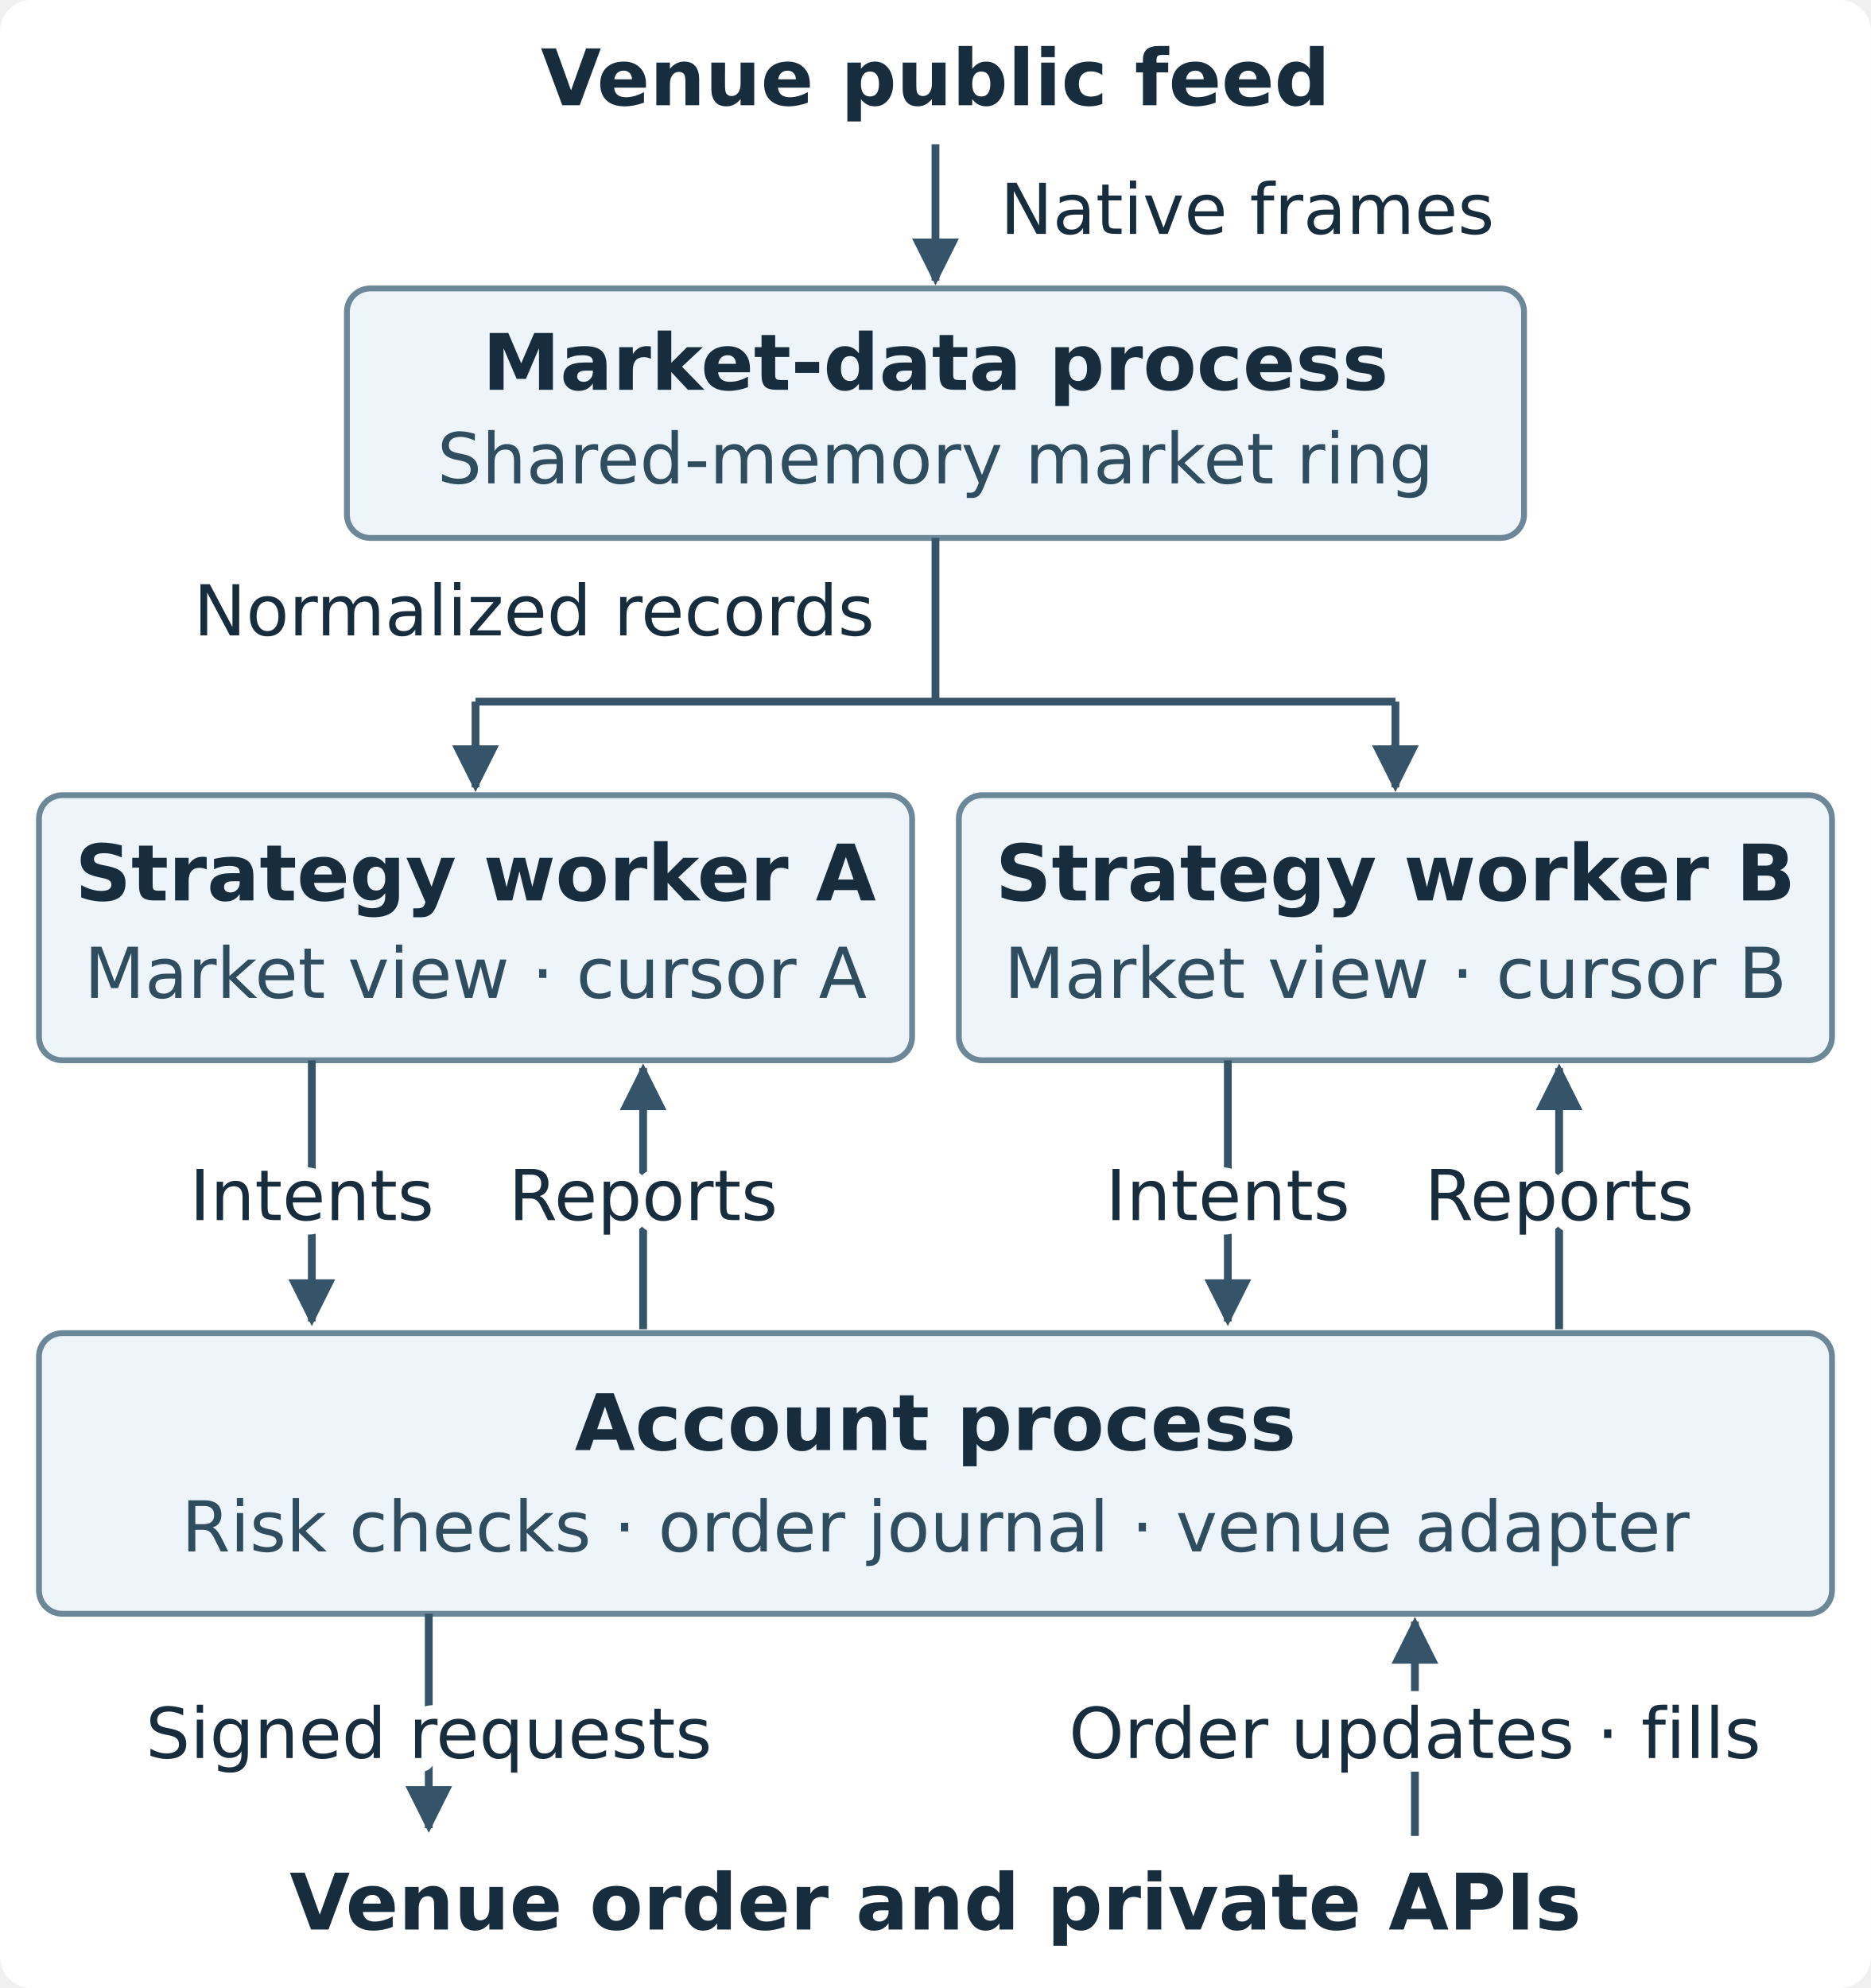
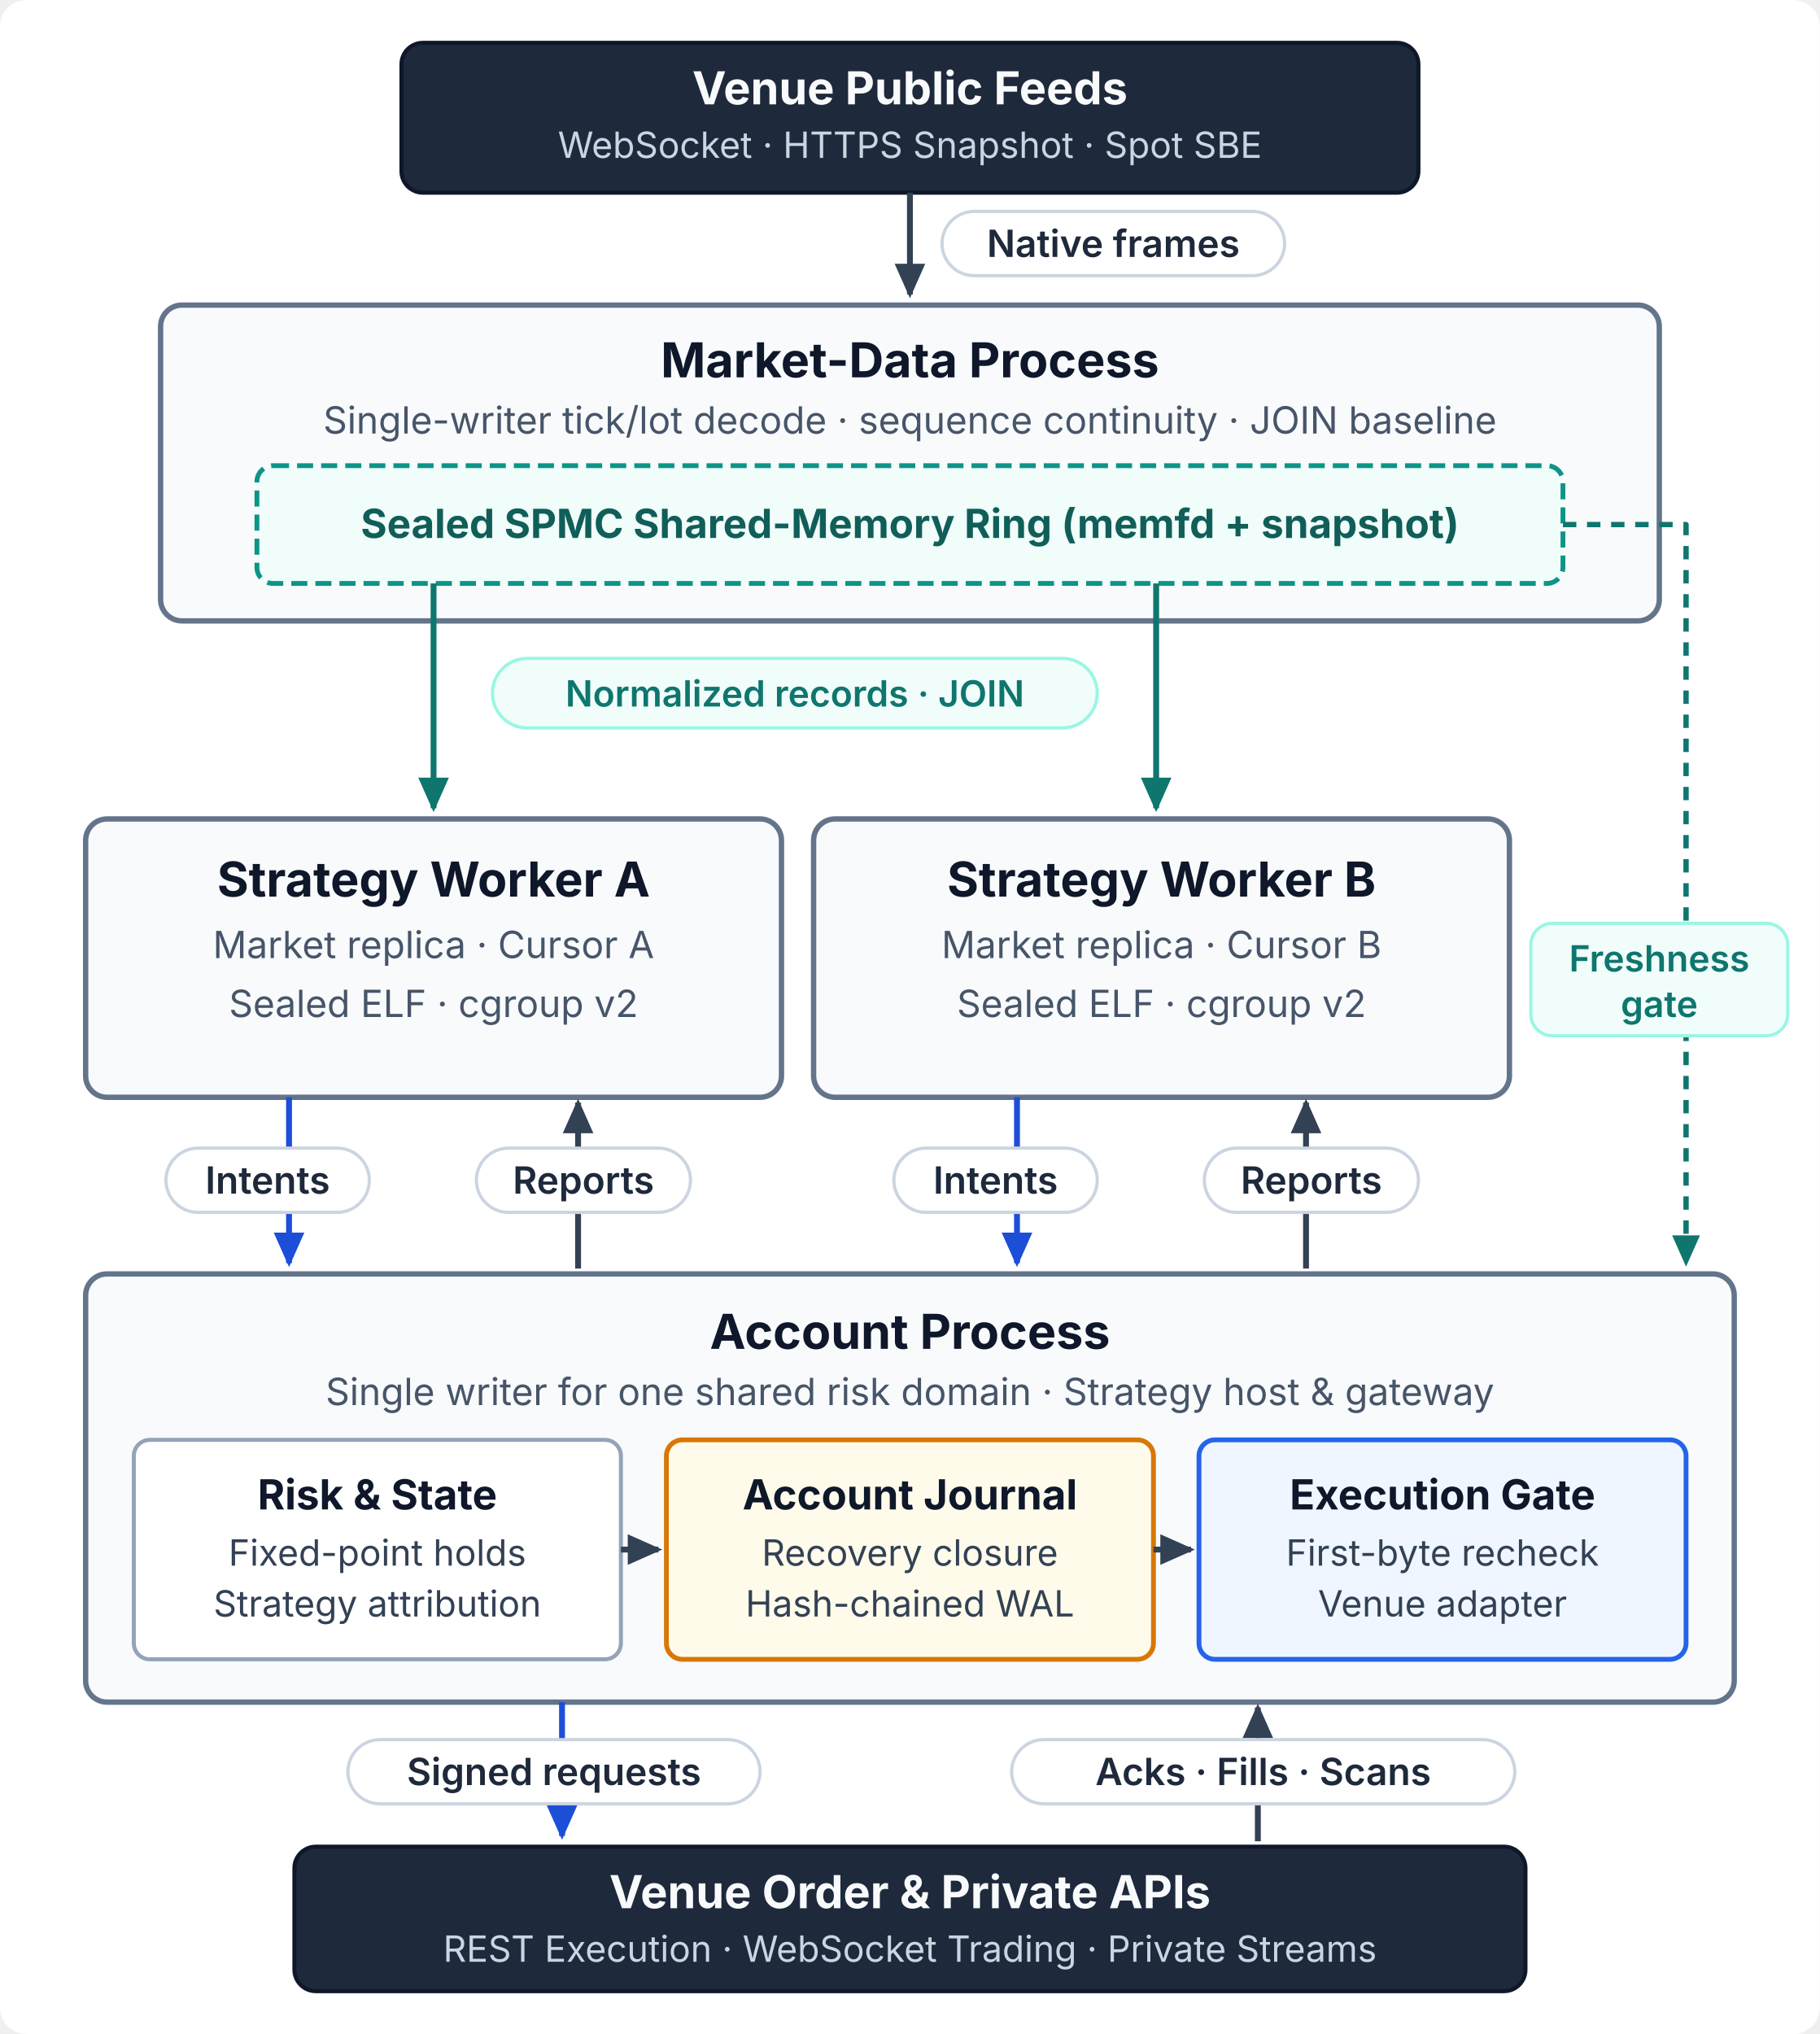
- <svg xmlns="http://www.w3.org/2000/svg" width="480" height="510" viewBox="0 0 480 510" role="img" aria-labelledby="title description">
+ <svg xmlns="http://www.w3.org/2000/svg" width="680" height="760" viewBox="0 0 680 760" role="img" aria-labelledby="title description">
  <defs>
-     <marker id="arrow" viewBox="0 0 10 10" refX="9" refY="5" markerWidth="6" markerHeight="6" orient="auto-start-reverse">
-       <path d="M0 0 10 5 0 10z" fill="#365469" />
+     <marker id="arrow-slate" viewBox="0 0 10 10" refX="8.5" refY="5" markerWidth="6.5" markerHeight="6.5" orient="auto-start-reverse">
+       <path d="M0.5 1 L9.5 5 L0.5 9 z" fill="#334155" />
+     </marker>
+     <marker id="arrow-teal" viewBox="0 0 10 10" refX="8.5" refY="5" markerWidth="6.5" markerHeight="6.5" orient="auto-start-reverse">
+       <path d="M0.5 1 L9.5 5 L0.5 9 z" fill="#0f766e" />
+     </marker>
+     <marker id="arrow-blue" viewBox="0 0 10 10" refX="8.5" refY="5" markerWidth="6.5" markerHeight="6.5" orient="auto-start-reverse">
+       <path d="M0.5 1 L9.5 5 L0.5 9 z" fill="#1d4ed8" />
    </marker>
    <style>
-       text { font-family: "DejaVu Sans", sans-serif; fill: #172c3d; text-anchor: middle }
-       .name { font-size: 20px; font-weight: bold }
-       .detail, .edge { font-size: 18px }
-       .detail { fill: #304d60 }
-       .box { fill: #edf5fa; stroke: #6c8798; stroke-width: 1.5 }
-       .path { fill: none; stroke: #365469; stroke-width: 2; stroke-linejoin: round }
+       text { font-family: "Inter", "Segoe UI", "DejaVu Sans", sans-serif; text-anchor: middle; }
+       .h-ext { font-size: 17px; font-weight: 700; fill: #f8fafc; }
+       .sub-ext { font-size: 13.5px; fill: #cbd5e1; }
+       .h-proc { font-size: 18px; font-weight: 700; fill: #0f172a; }
+       .sub-proc { font-size: 14px; fill: #475569; }
+       .h-mod { font-size: 15.5px; font-weight: 700; fill: #0f172a; }
+       .sub-mod { font-size: 13.5px; fill: #334155; }
+       .ring-lbl { font-size: 15px; font-weight: 700; fill: #115e59; }
+       .edge-lbl { font-size: 14px; font-weight: 600; fill: #1e293b; }
+       .edge-teal { font-size: 13.5px; font-weight: 600; fill: #0f766e; }
+       .ext-box { fill: #1e293b; stroke: #0f172a; stroke-width: 1.5; }
+       .proc-box { fill: #f8fafc; stroke: #64748b; stroke-width: 2; }
+       .proc-hdr { fill: #e2e8f0; }
+       .shm-box { fill: #f0fdfa; stroke: #0d9488; stroke-width: 1.8; stroke-dasharray: 6 3; }
+       .mod-risk { fill: #ffffff; stroke: #94a3b8; stroke-width: 1.5; }
+       .mod-wal { fill: #fffbeb; stroke: #d97706; stroke-width: 1.8; }
+       .mod-gate { fill: #eff6ff; stroke: #2563eb; stroke-width: 1.8; }
+       .pill { fill: #ffffff; stroke: #cbd5e1; stroke-width: 1.2; }
+       .pill-teal { fill: #f0fdfa; stroke: #99f6e4; stroke-width: 1.2; }
+       .wire-slate { fill: none; stroke: #334155; stroke-width: 2.2; stroke-linejoin: round; }
+       .wire-teal { fill: none; stroke: #0f766e; stroke-width: 2.2; stroke-linejoin: round; }
+       .wire-teal-dash { fill: none; stroke: #0f766e; stroke-width: 2; stroke-dasharray: 5 4; stroke-linejoin: round; }
+       .wire-blue { fill: none; stroke: #1d4ed8; stroke-width: 2.2; stroke-linejoin: round; }
    </style>
  </defs>
-   <rect width="480" height="510" rx="8" fill="#fff" />
-   <text x="240" y="27" class="name">Venue public feed</text>
-   <path class="path" d="M240 37V72" marker-end="url(#arrow)" />
-   <text x="320" y="60" class="edge">Native frames</text>
-   <rect class="box" x="89" y="74" width="302" height="64" rx="6" />
-   <text x="240" y="100" class="name">Market-data process</text>
-   <text x="240" y="124" class="detail">Shared-memory market ring</text>
-   <path class="path" d="M240 138V180M122 180H358" />
-   <path class="path" d="M358 180V202" marker-end="url(#arrow)" />
-   <path class="path" d="M122 180V202" marker-end="url(#arrow)" />
-   <text x="137" y="163" class="edge">Normalized records</text>
-   <rect class="box" x="10" y="204" width="224" height="68" rx="6" />
-   <rect class="box" x="246" y="204" width="224" height="68" rx="6" />
-   <text x="122" y="231" class="name">Strategy worker A</text>
-   <text x="358" y="231" class="name">Strategy worker B</text>
-   <text x="122" y="256" class="detail">Market view · cursor A</text>
-   <text x="358" y="256" class="detail">Market view · cursor B</text>
-   <path class="path" d="M315 272V339" marker-end="url(#arrow)" />
-   <path class="path" d="M80 272V339" marker-end="url(#arrow)" />
-   <path class="path" d="M400 341V274" marker-end="url(#arrow)" />
-   <path class="path" d="M165 341V274" marker-end="url(#arrow)" />
-   <g class="edge" style="paint-order:stroke;stroke:#fff;stroke-width:7;stroke-linejoin:round">
-     <text x="80" y="313">Intents</text>
-     <text x="165" y="313">Reports</text>
-     <text x="315" y="313">Intents</text>
-     <text x="400" y="313">Reports</text>
-   </g>
-   <rect class="box" x="10" y="342" width="460" height="72" rx="6" />
-   <text x="240" y="372" class="name">Account process</text>
-   <text x="240" y="398" class="detail">Risk checks · order journal · venue adapter</text>
-   <path class="path" d="M110 414V469" marker-end="url(#arrow)" />
-   <path class="path" d="M363 471V416" marker-end="url(#arrow)" />
-   <g class="edge" style="paint-order:stroke;stroke:#fff;stroke-width:7;stroke-linejoin:round">
-     <text x="110" y="451">Signed requests</text>
-     <text x="363" y="451">Order updates · fills</text>
-   </g>
-   <text x="240" y="495" class="name">Venue order and private APIs</text>
+   <rect width="680" height="760" rx="10" fill="#ffffff" />
+   <rect class="ext-box" x="150" y="16" width="380" height="56" rx="8" />
+   <text x="340" y="39" class="h-ext">Venue Public Feeds</text>
+   <text x="340" y="59" class="sub-ext">WebSocket · HTTPS Snapshot · Spot SBE</text>
+   <path class="wire-slate" d="M340 72 V110" marker-end="url(#arrow-slate)" />
+   <rect class="pill" x="352" y="79" width="128" height="24" rx="12" />
+   <text x="416" y="96" class="edge-lbl">Native frames</text>
+   <rect class="proc-box" x="60" y="114" width="560" height="118" rx="8" />
+   <text x="340" y="141" class="h-proc">Market-Data Process</text>
+   <text x="340" y="162" class="sub-proc">Single-writer tick/lot decode · sequence continuity · JOIN baseline</text>
+   <rect class="shm-box" x="96" y="174" width="488" height="44" rx="6" />
+   <text x="340" y="201" class="ring-lbl">Sealed SPMC Shared-Memory Ring (memfd + snapshot)</text>
+   <path class="wire-teal" d="M162 218 V302" marker-end="url(#arrow-teal)" />
+   <path class="wire-teal" d="M432 218 V302" marker-end="url(#arrow-teal)" />
+   <path class="wire-teal-dash" d="M584 196 H630 V472" marker-end="url(#arrow-teal)" />
+   <rect class="pill-teal" x="184" y="246" width="226" height="26" rx="13" />
+   <text x="297" y="264" class="edge-teal">Normalized records · JOIN</text>
+   <rect class="proc-box" x="32" y="306" width="260" height="104" rx="8" />
+   <text x="162" y="335" class="h-proc">Strategy Worker A</text>
+   <text x="162" y="358" class="sub-proc">Market replica · Cursor A</text>
+   <text x="162" y="380" class="sub-proc">Sealed ELF · cgroup v2</text>
+   <rect class="proc-box" x="304" y="306" width="260" height="104" rx="8" />
+   <text x="434" y="335" class="h-proc">Strategy Worker B</text>
+   <text x="434" y="358" class="sub-proc">Market replica · Cursor B</text>
+   <text x="434" y="380" class="sub-proc">Sealed ELF · cgroup v2</text>
+   <rect class="pill-teal" x="572" y="345" width="96" height="42" rx="8" />
+   <text x="620" y="363" class="edge-teal">Freshness</text>
+   <text x="620" y="380" class="edge-teal">gate</text>
+   <path class="wire-blue" d="M108 410 V472" marker-end="url(#arrow-blue)" />
+   <path class="wire-slate" d="M216 474 V412" marker-end="url(#arrow-slate)" />
+   <path class="wire-blue" d="M380 410 V472" marker-end="url(#arrow-blue)" />
+   <path class="wire-slate" d="M488 474 V412" marker-end="url(#arrow-slate)" />
+   <rect class="pill" x="62" y="429" width="76" height="24" rx="12" />
+   <text x="100" y="446" class="edge-lbl">Intents</text>
+   <rect class="pill" x="178" y="429" width="80" height="24" rx="12" />
+   <text x="218" y="446" class="edge-lbl">Reports</text>
+   <rect class="pill" x="334" y="429" width="76" height="24" rx="12" />
+   <text x="372" y="446" class="edge-lbl">Intents</text>
+   <rect class="pill" x="450" y="429" width="80" height="24" rx="12" />
+   <text x="490" y="446" class="edge-lbl">Reports</text>
+   <rect class="proc-box" x="32" y="476" width="616" height="160" rx="8" />
+   <text x="340" y="504" class="h-proc">Account Process</text>
+   <text x="340" y="525" class="sub-proc">Single writer for one shared risk domain · Strategy host &amp; gateway</text>
+   <rect class="mod-risk" x="50" y="538" width="182" height="82" rx="6" />
+   <text x="141" y="564" class="h-mod">Risk &amp; State</text>
+   <text x="141" y="585" class="sub-mod">Fixed-point holds</text>
+   <text x="141" y="604" class="sub-mod">Strategy attribution</text>
+   <path class="wire-slate" d="M232 579 H246" marker-end="url(#arrow-slate)" />
+   <rect class="mod-wal" x="249" y="538" width="182" height="82" rx="6" />
+   <text x="340" y="564" class="h-mod">Account Journal</text>
+   <text x="340" y="585" class="sub-mod">Recovery closure</text>
+   <text x="340" y="604" class="sub-mod">Hash-chained WAL</text>
+   <path class="wire-slate" d="M431 579 H445" marker-end="url(#arrow-slate)" />
+   <rect class="mod-gate" x="448" y="538" width="182" height="82" rx="6" />
+   <text x="539" y="564" class="h-mod">Execution Gate</text>
+   <text x="539" y="585" class="sub-mod">First-byte recheck</text>
+   <text x="539" y="604" class="sub-mod">Venue adapter</text>
+   <path class="wire-blue" d="M210 636 V686" marker-end="url(#arrow-blue)" />
+   <path class="wire-slate" d="M470 688 V638" marker-end="url(#arrow-slate)" />
+   <rect class="pill" x="130" y="650" width="154" height="24" rx="12" />
+   <text x="207" y="667" class="edge-lbl">Signed requests</text>
+   <rect class="pill" x="378" y="650" width="188" height="24" rx="12" />
+   <text x="472" y="667" class="edge-lbl">Acks · Fills · Scans</text>
+   <rect class="ext-box" x="110" y="690" width="460" height="54" rx="8" />
+   <text x="340" y="713" class="h-ext">Venue Order &amp; Private APIs</text>
+   <text x="340" y="733" class="sub-ext">REST Execution · WebSocket Trading · Private Streams</text>
</svg>
